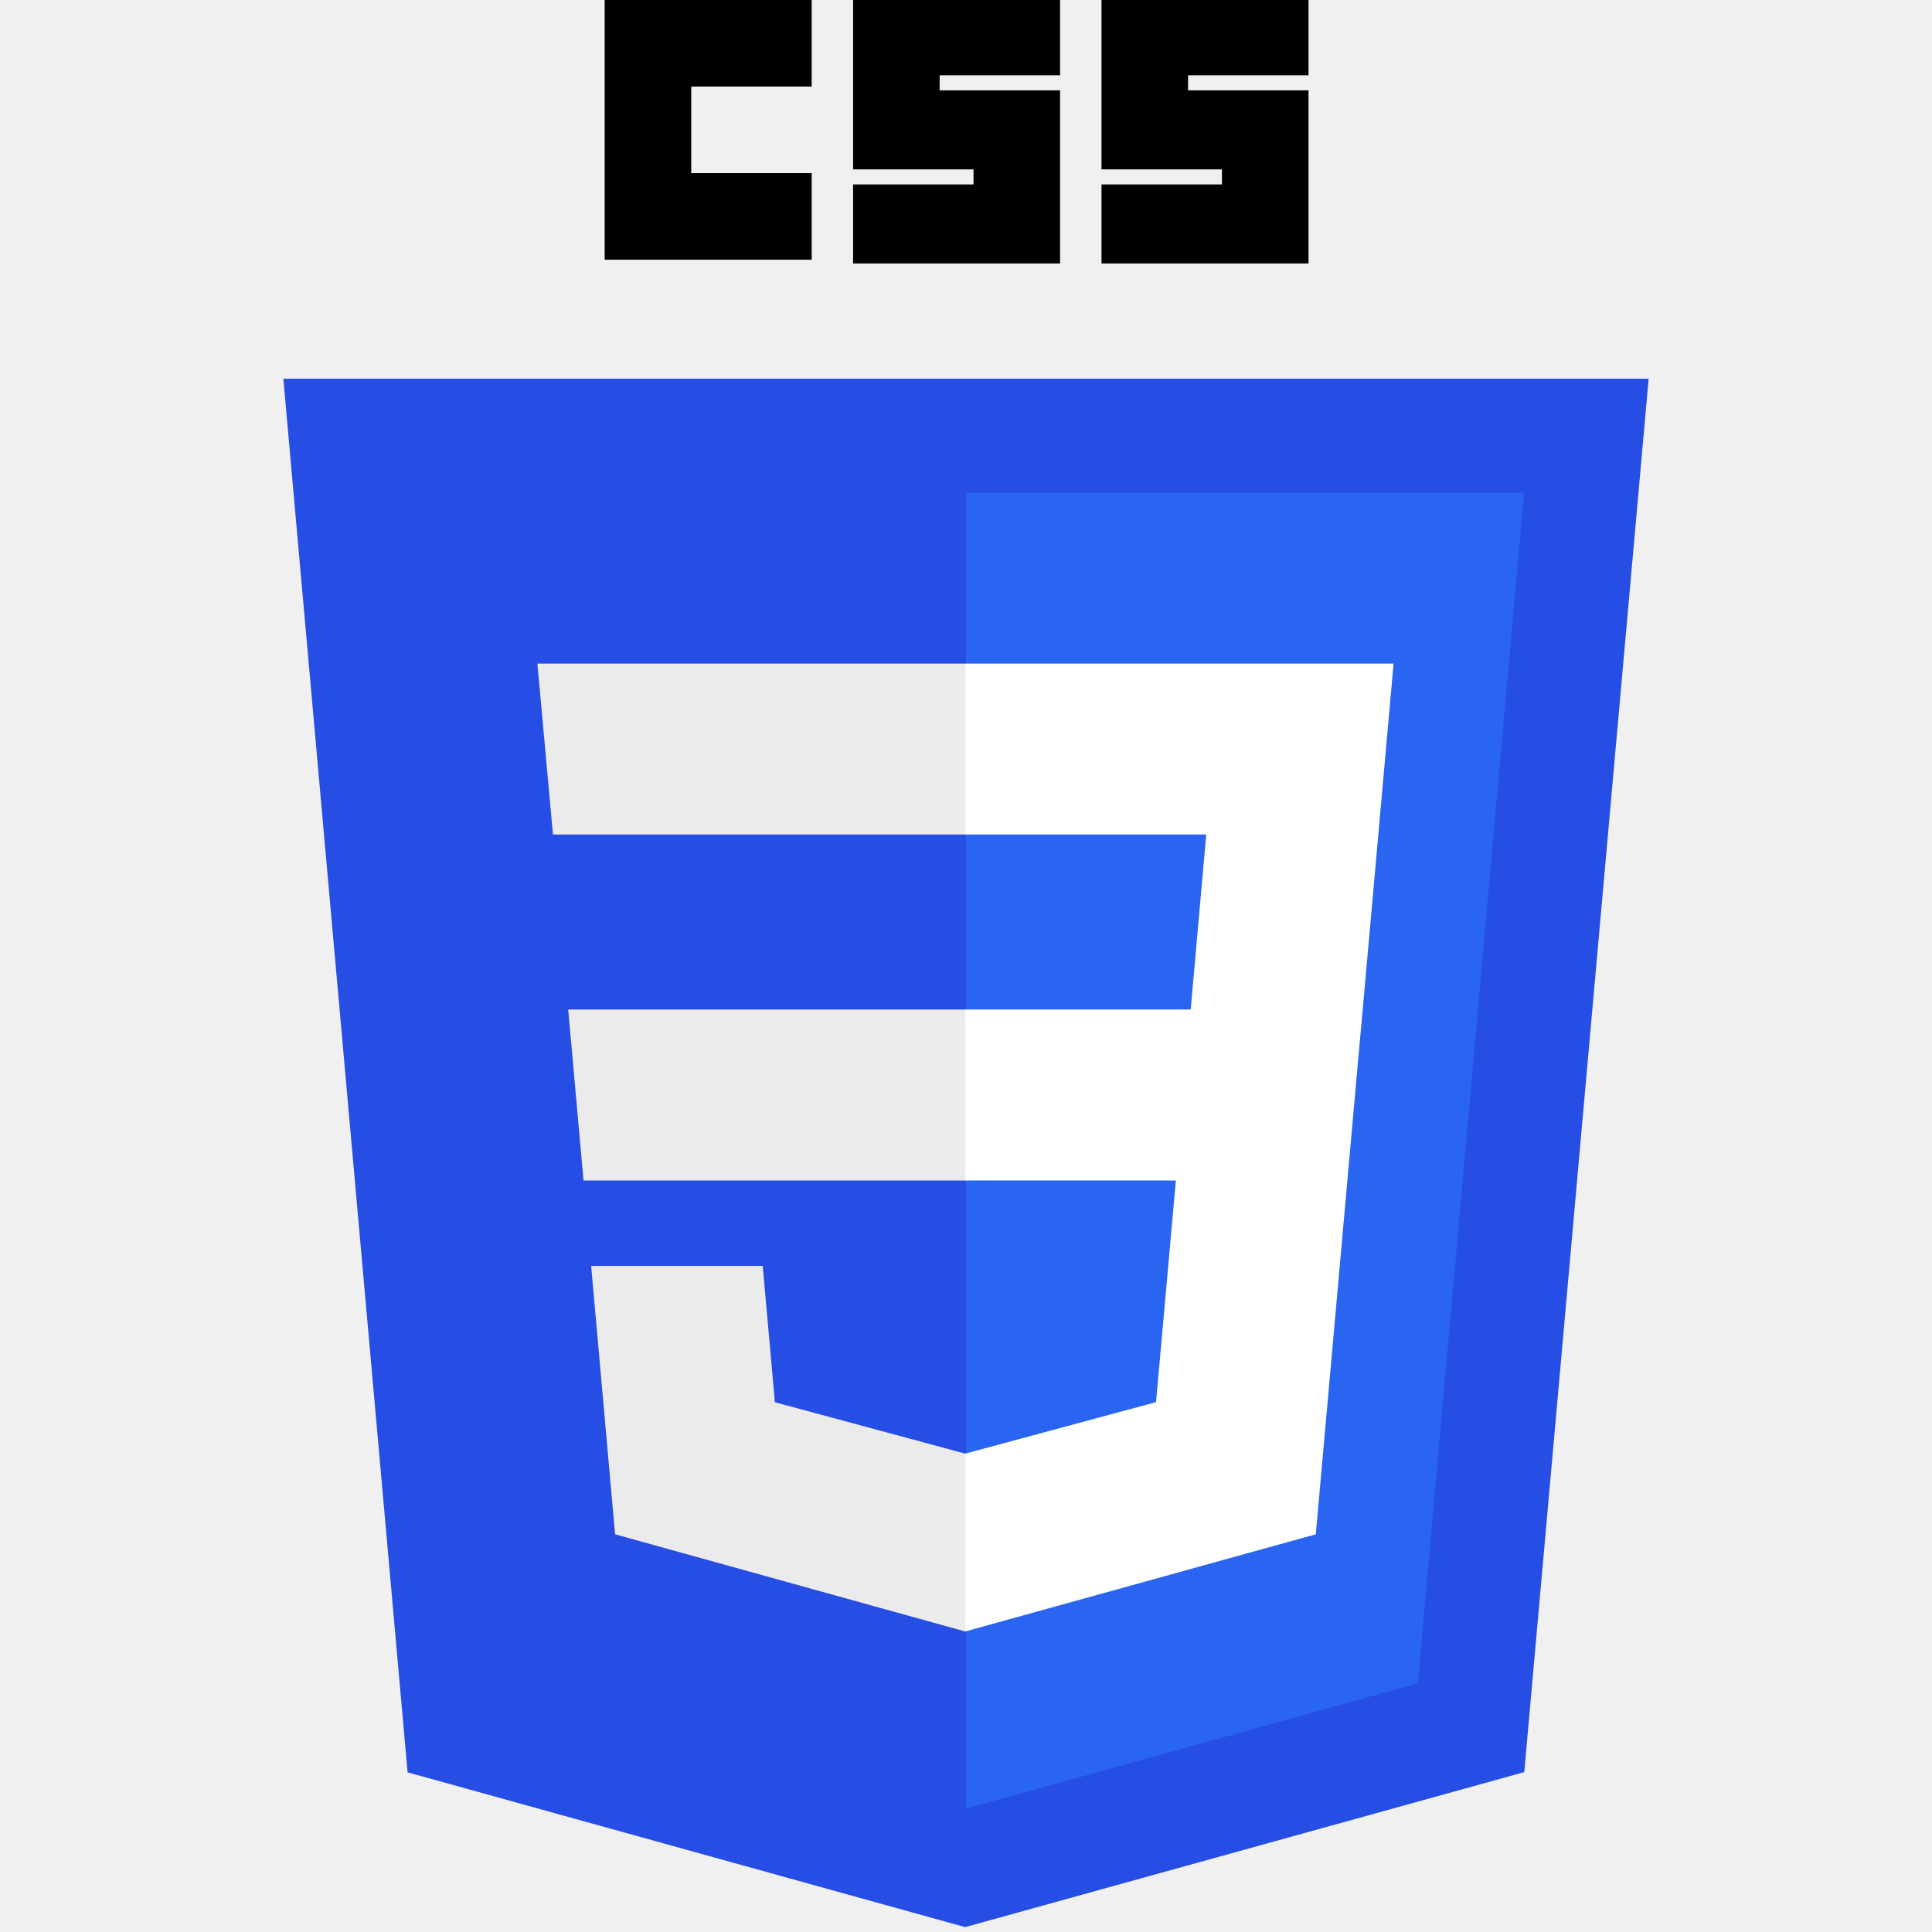
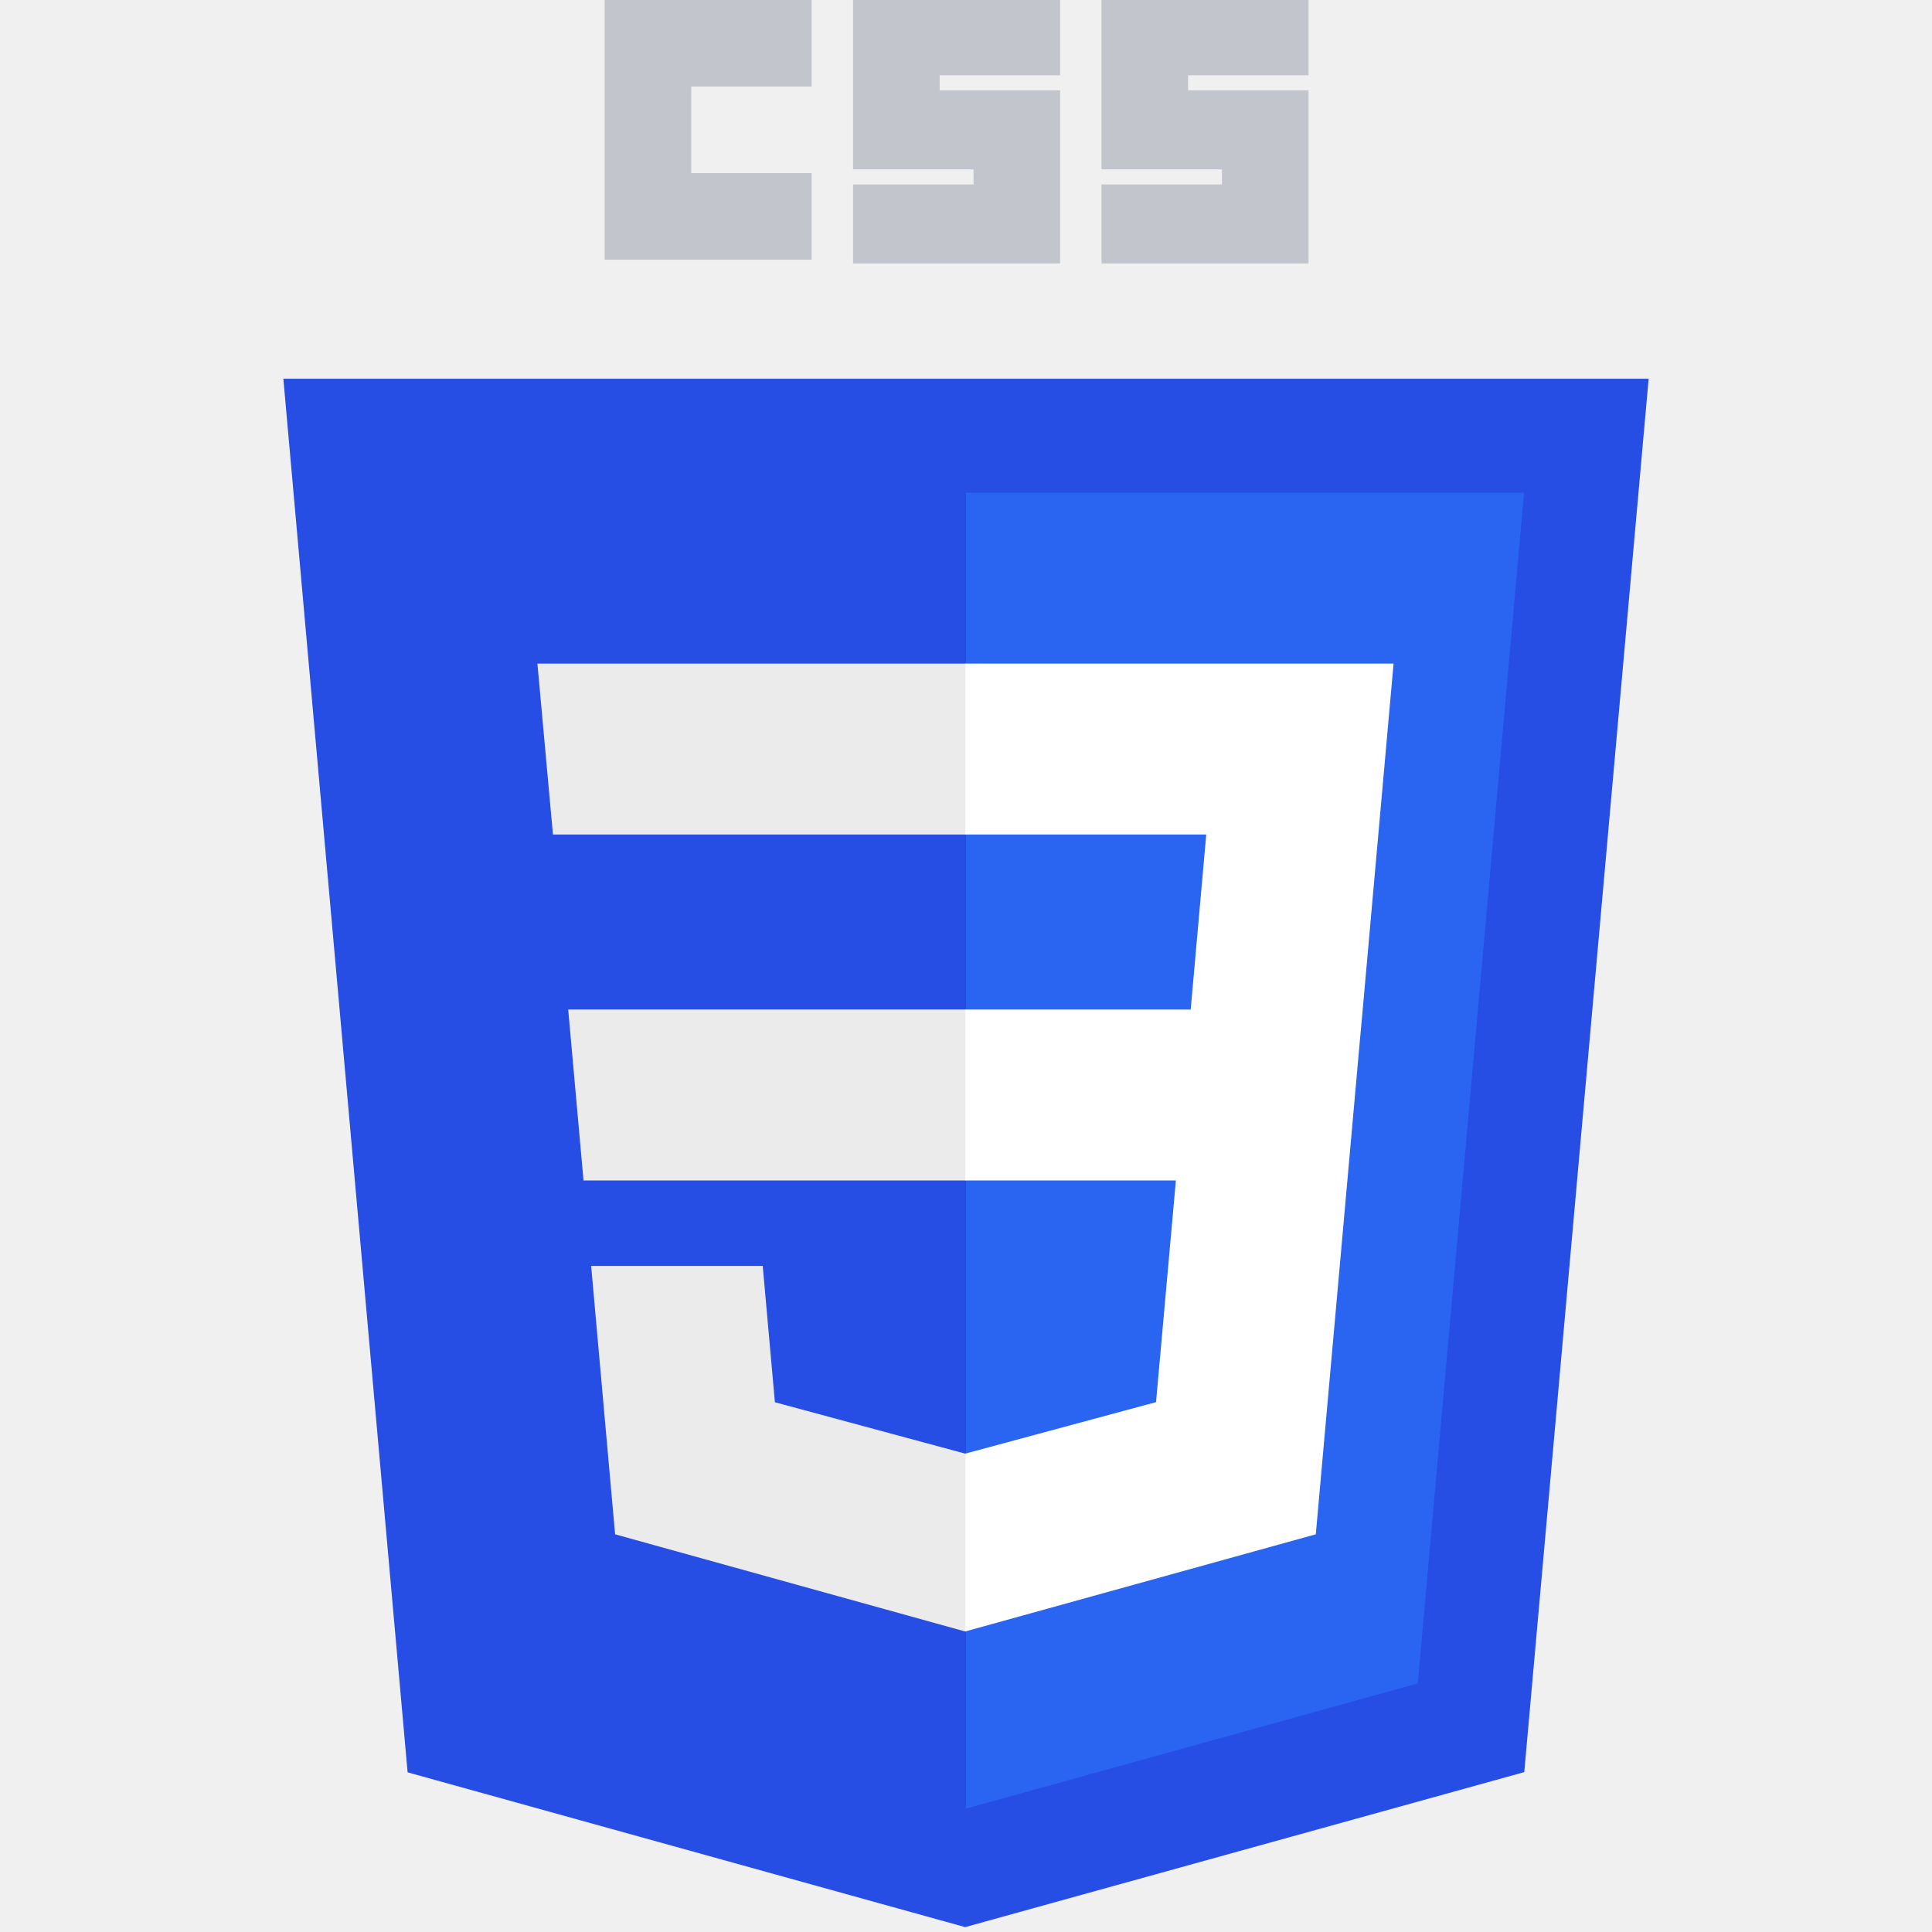
<svg xmlns="http://www.w3.org/2000/svg" width="64px" height="64px" viewBox="0 0 256 361" version="1.1" preserveAspectRatio="xMidYMid">
  <g>
    <path d="M127.844,360.088 L23.662,331.166 L0.445,70.766 L255.555,70.766 L232.314,331.125 L127.844,360.088 L127.844,360.088 Z" fill="#264DE4" />
    <path d="M212.417,314.547 L232.278,92.057 L128,92.057 L128,337.95 L212.417,314.547 L212.417,314.547 Z" fill="#2965F1" />
    <path d="M53.669,188.636 L56.531,220.573 L128,220.573 L128,188.636 L53.669,188.636 L53.669,188.636 Z" fill="#EBEBEB" />
    <path d="M47.917,123.995 L50.82,155.932 L128,155.932 L128,123.995 L47.917,123.995 L47.917,123.995 Z" fill="#EBEBEB" />
    <path d="M128,271.58 L127.86,271.617 L92.292,262.013 L90.018,236.542 L57.958,236.542 L62.432,286.688 L127.853,304.849 L128,304.808 L128,271.58 L128,271.58 Z" fill="#EBEBEB" />
-     <path d="M60.484,0 L99.165,0 L99.165,16.176 L76.659,16.176 L76.659,32.352 L99.165,32.352 L99.165,48.527 L60.484,48.527 L60.484,0 L60.484,0 Z" fill="#000000" />
-     <path d="M106.901,0 L145.582,0 L145.582,14.066 L123.077,14.066 L123.077,16.879 L145.582,16.879 L145.582,49.231 L106.901,49.231 L106.901,34.462 L129.407,34.462 L129.407,31.648 L106.901,31.648 L106.901,0 L106.901,0 Z" fill="#000000" />
-     <path d="M153.319,0 L192,0 L192,14.066 L169.495,14.066 L169.495,16.879 L192,16.879 L192,49.231 L153.319,49.231 L153.319,34.462 L175.824,34.462 L175.824,31.648 L153.319,31.648 L153.319,0 L153.319,0 Z" fill="#000000" />
+     <path d="M60.484,0 L99.165,0 L99.165,16.176 L76.659,16.176 L76.659,32.352 L99.165,32.352 L99.165,48.527 L60.484,48.527 L60.484,0 L60.484,0 Z" fill="#c3c5cc" />
+     <path d="M106.901,0 L145.582,0 L145.582,14.066 L123.077,14.066 L123.077,16.879 L145.582,16.879 L145.582,49.231 L106.901,49.231 L106.901,34.462 L129.407,34.462 L129.407,31.648 L106.901,31.648 L106.901,0 L106.901,0 Z" fill="#c3c5cc" />
+     <path d="M153.319,0 L192,0 L192,14.066 L169.495,14.066 L169.495,16.879 L192,16.879 L192,49.231 L153.319,49.231 L153.319,34.462 L175.824,34.462 L175.824,31.648 L153.319,31.648 L153.319,0 L153.319,0 Z" fill="#c3c5cc" />
    <path d="M202.127,188.636 L207.892,123.995 L127.89,123.995 L127.89,155.932 L172.892,155.932 L169.986,188.636 L127.89,188.636 L127.89,220.573 L167.217,220.573 L163.509,261.993 L127.89,271.607 L127.89,304.833 L193.362,286.688 L193.843,281.292 L201.348,197.212 L202.127,188.636 L202.127,188.636 Z" fill="#FFFFFF" />
  </g>
</svg>
